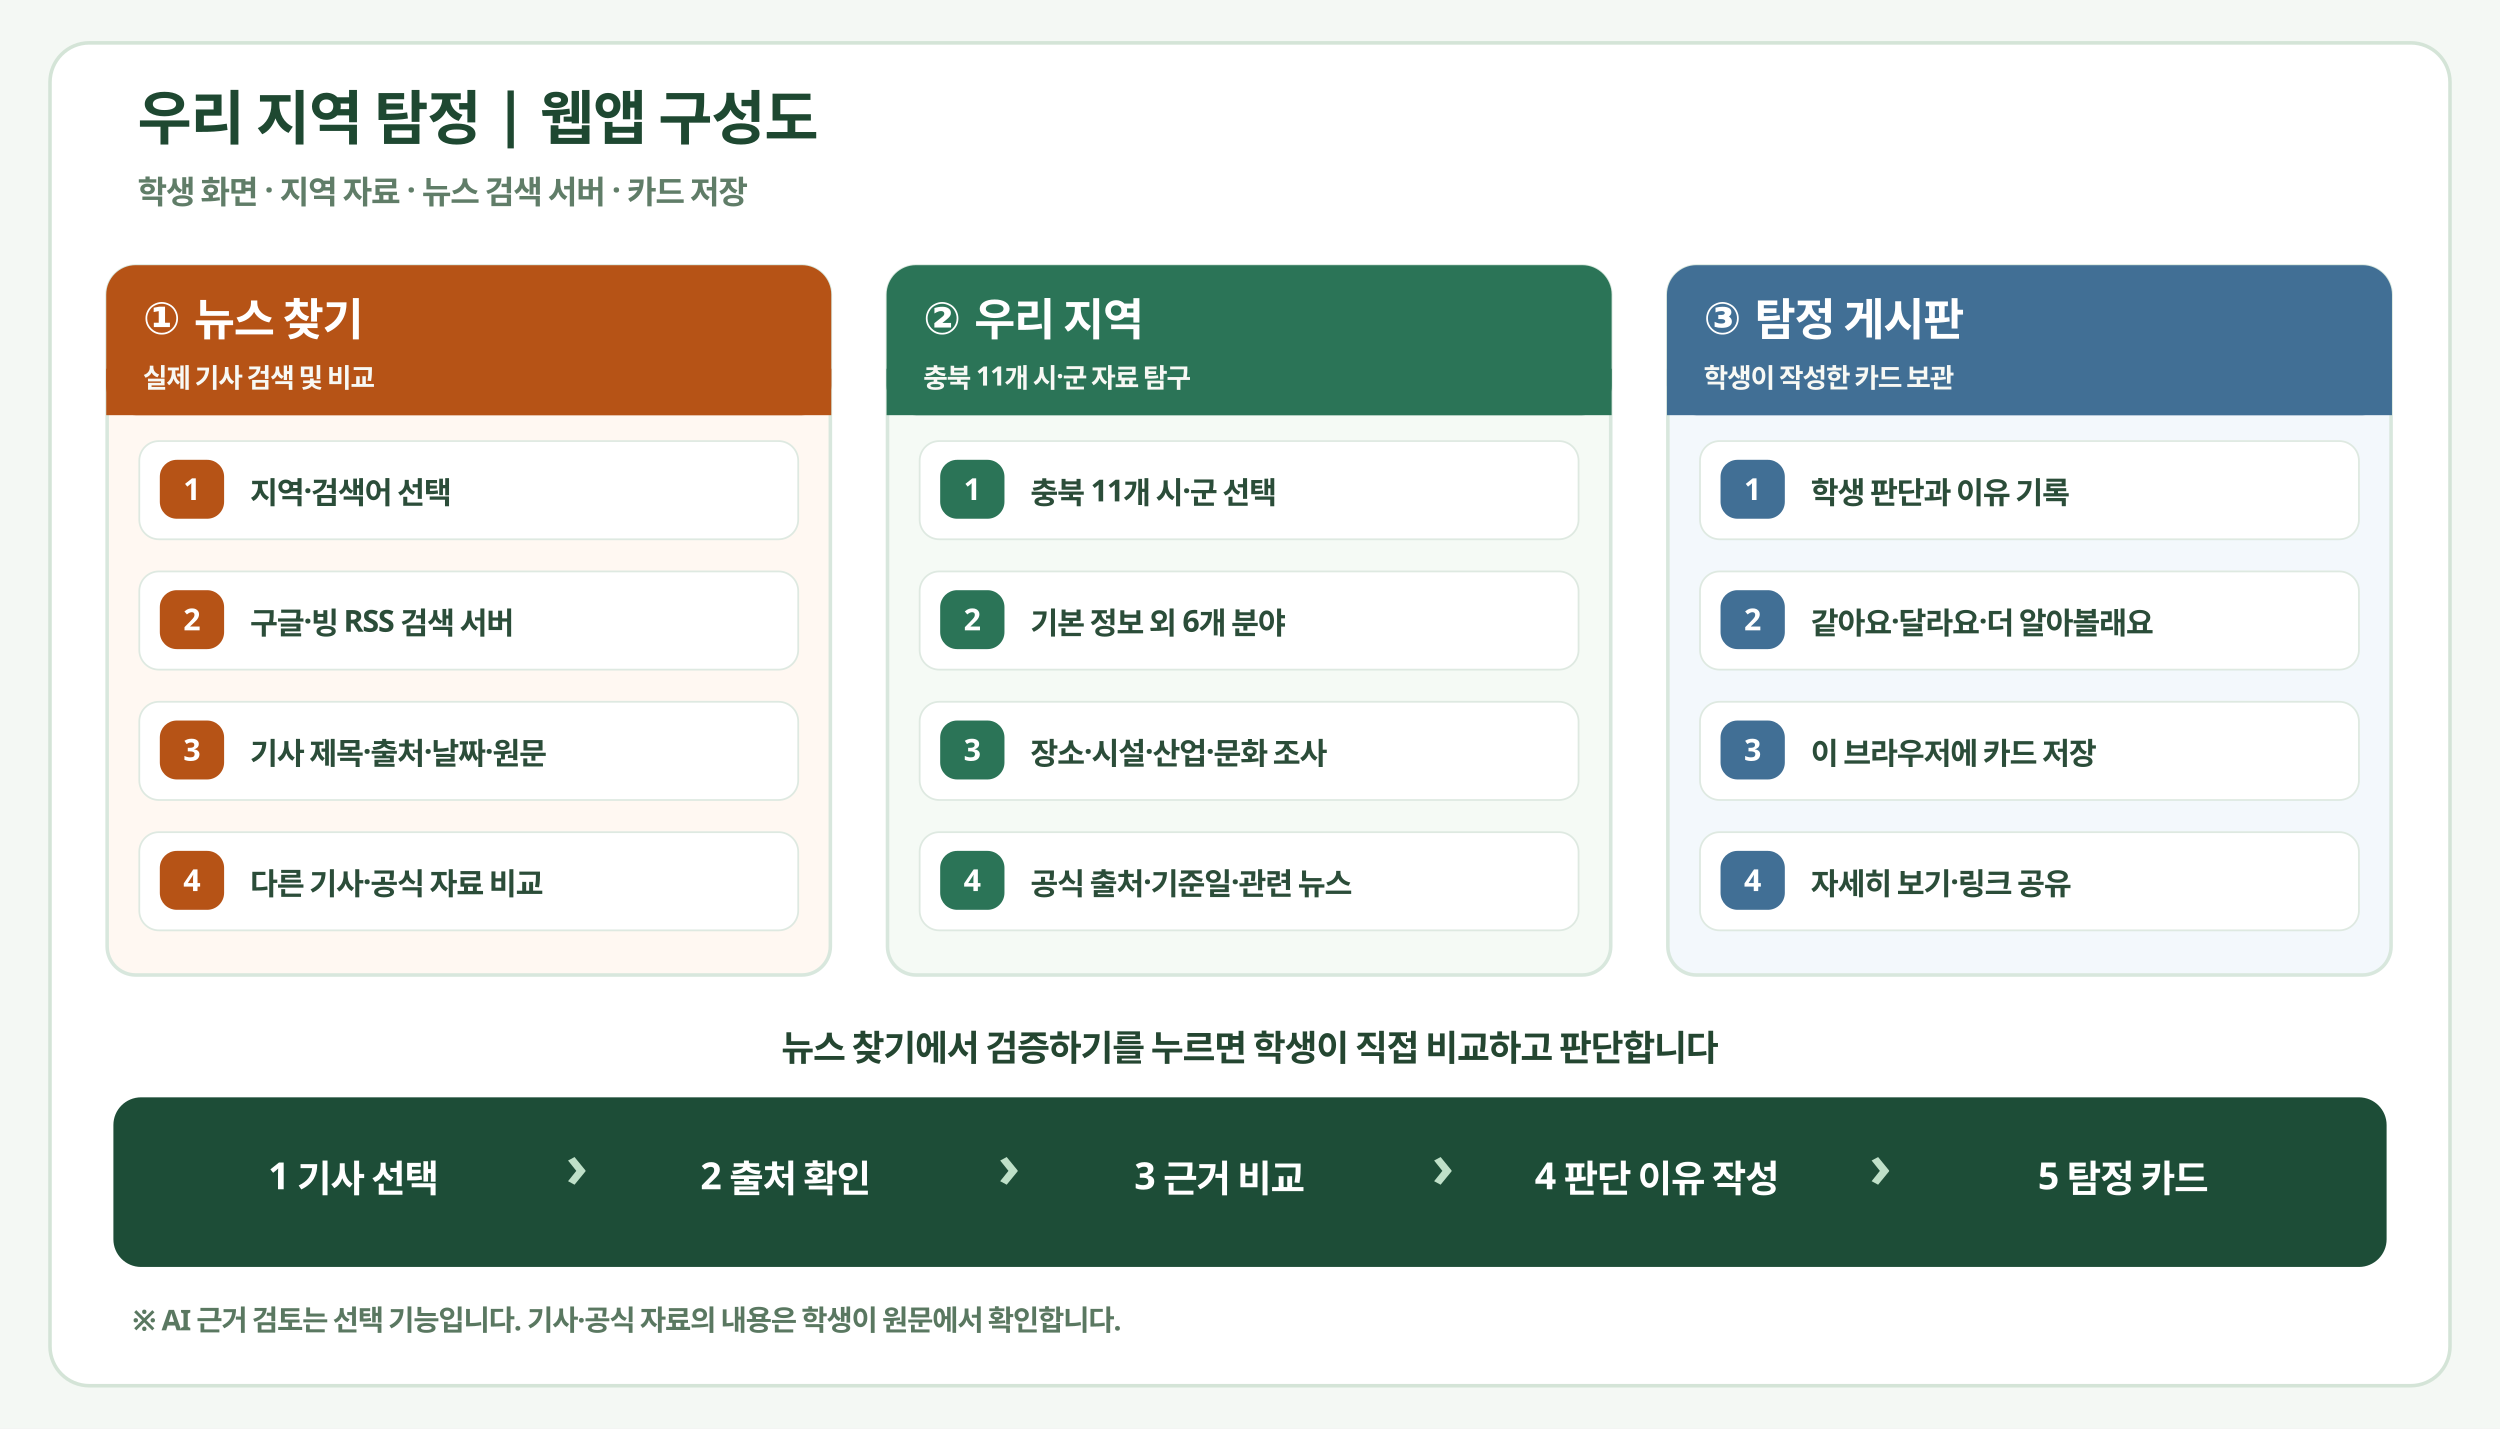
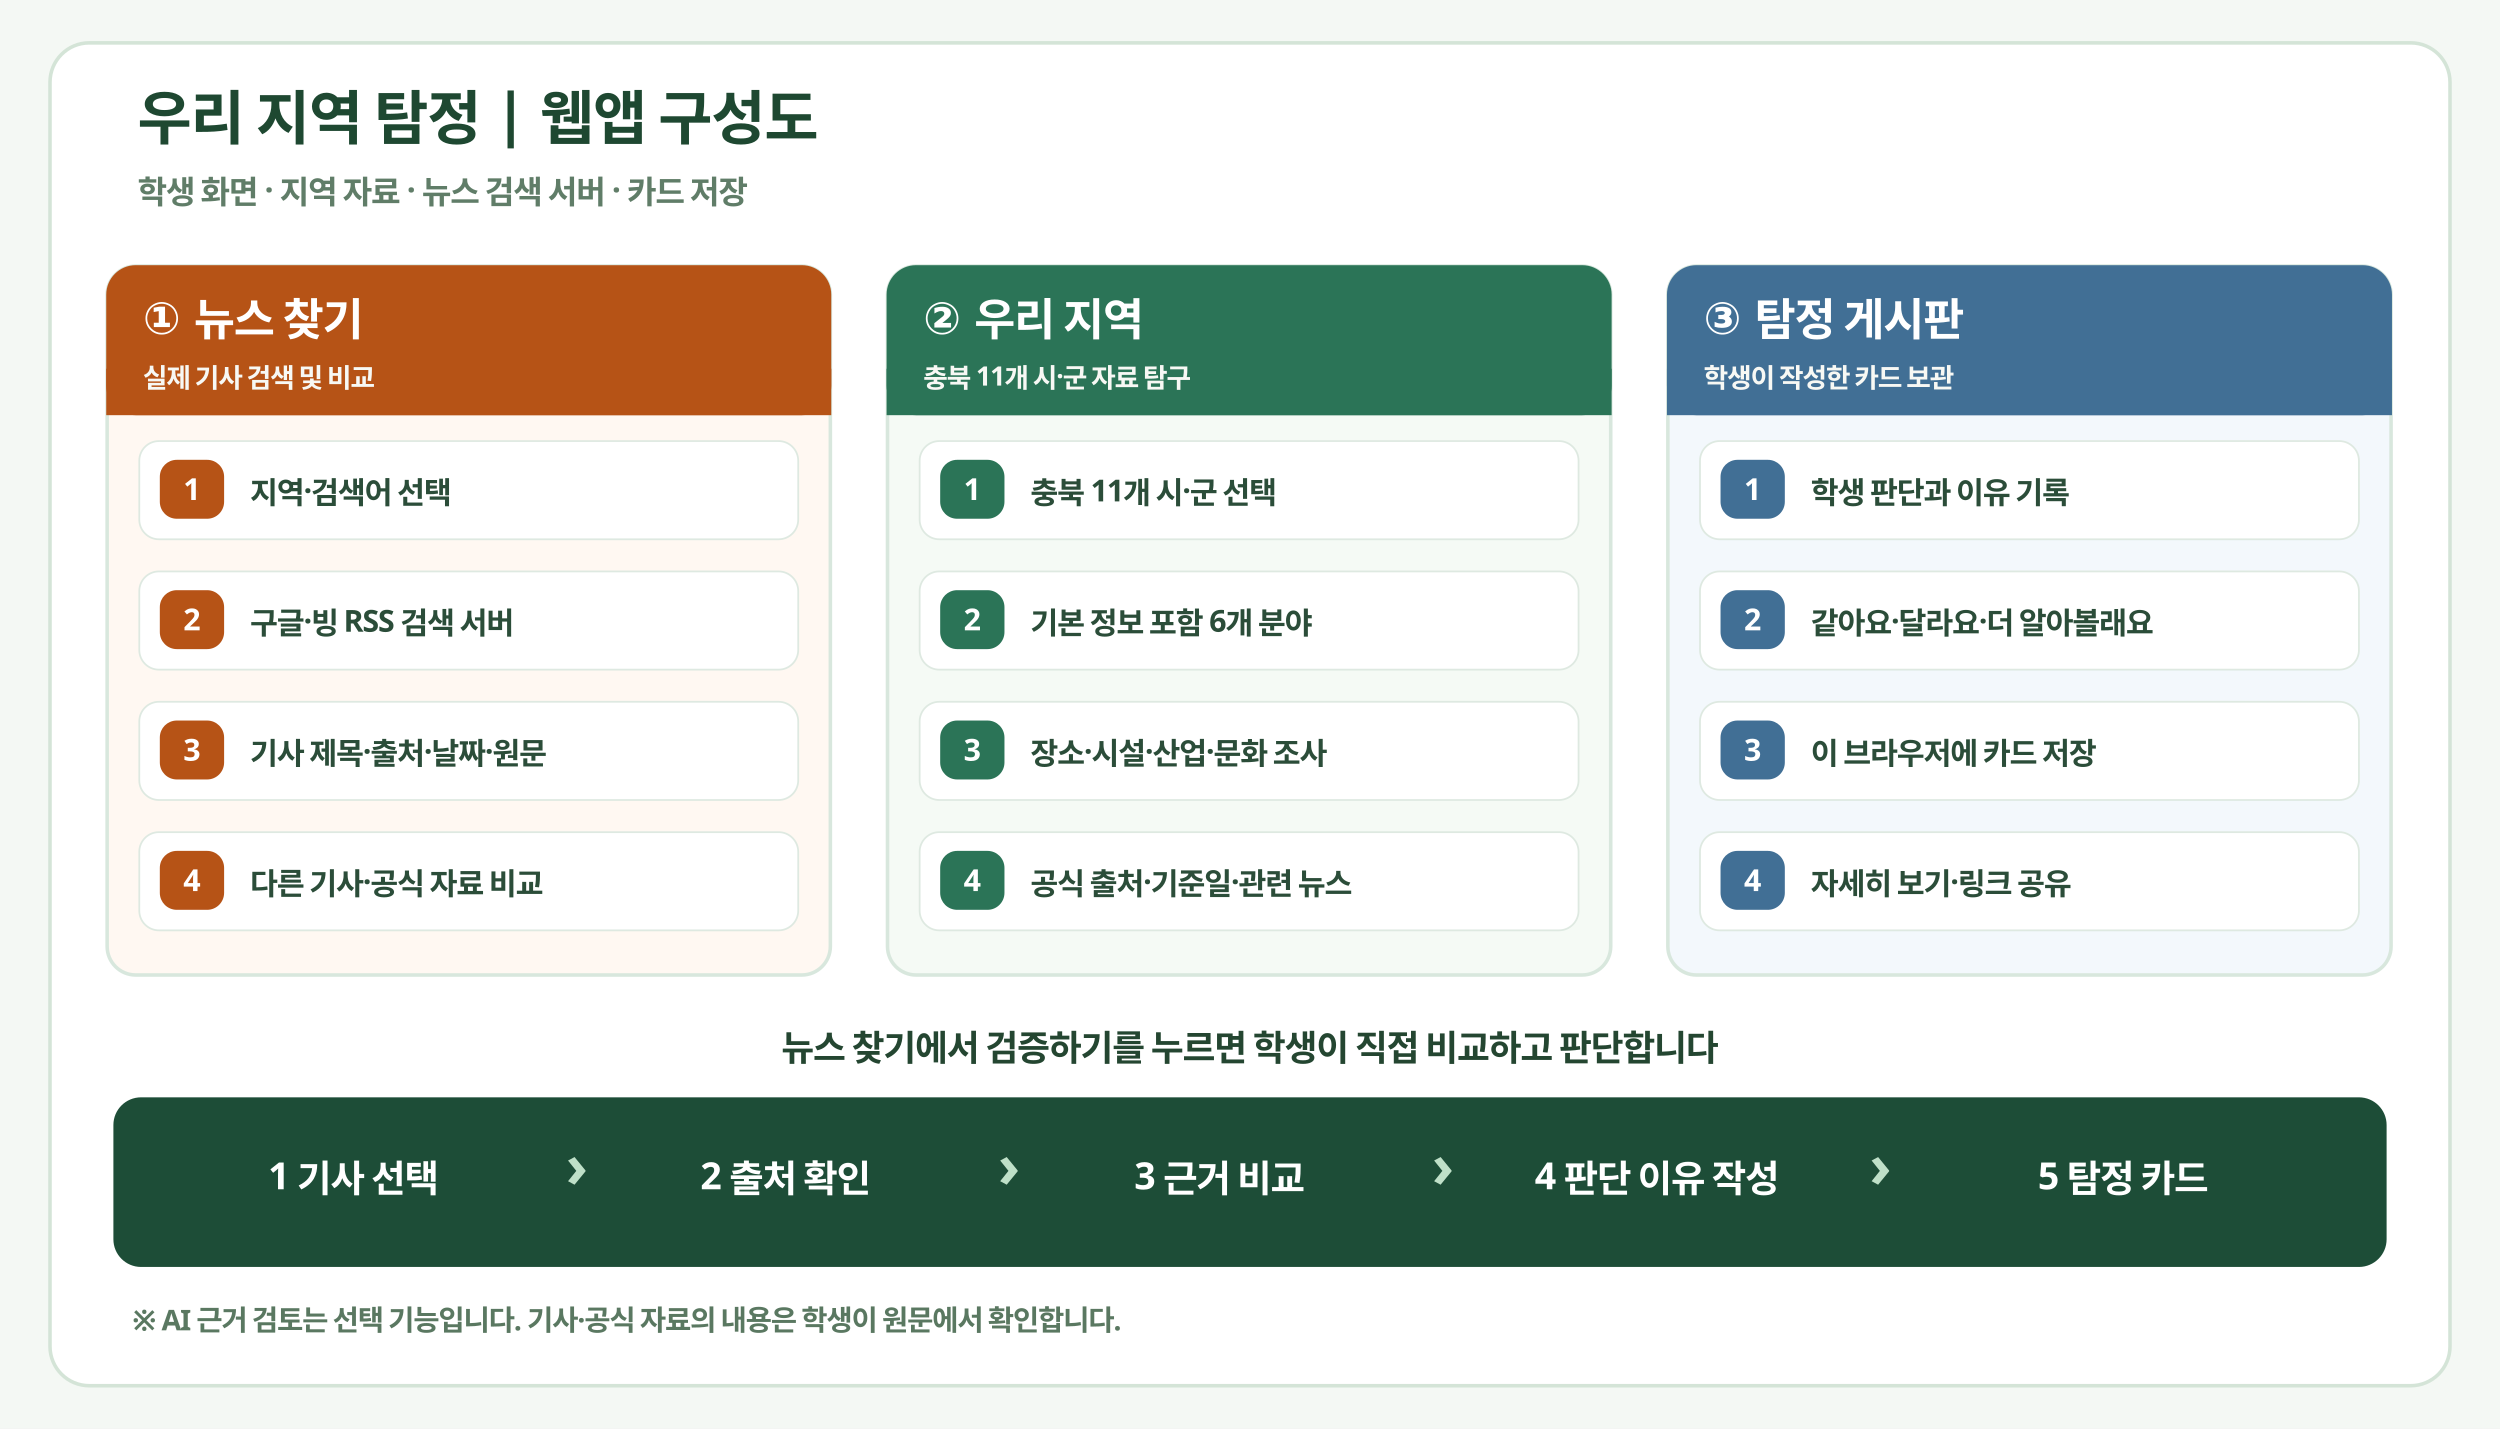
<svg xmlns="http://www.w3.org/2000/svg" width="1400" height="800" viewBox="0 0 1400 800" role="img" aria-label="우리 지역 탐정 웹앱 구조도. 뉴스 찾기, 우리 지역, 탐정 게시판의 세 메뉴와 기사 검증 및 저장 흐름을 설명한다">
  <style>text{font-family:Pretendard,"Apple SD Gothic Neo","Malgun Gothic",sans-serif;letter-spacing:-.65px}</style>
  <rect x="0" y="0" width="1400" height="800" rx="0" fill="#f4f8f4" stroke="none" stroke-width="1.5" />
  <rect x="28" y="24" width="1344" height="752" rx="22" fill="#fff" stroke="#d4e4d7" stroke-width="2" />
  <text x="77" y="78" font-size="33" fill="#1e4831" font-weight="900" text-anchor="start">우리 지역 탐정 | 웹앱 구성도</text>
  <text x="77" y="114" font-size="18" fill="#607d68" font-weight="600" text-anchor="start">학생 화면 · 지역 자료 · 뉴스 검색 서버 · 카드 저장</text>
  <rect x="60" y="149" width="405" height="397" rx="16" fill="#fff8f2" stroke="#d8e7dd" stroke-width="2" />
  <rect x="60" y="149" width="405" height="83" rx="16" fill="#b65316" stroke="#b65316" stroke-width="1" />
  <rect x="60" y="207" width="405" height="25" rx="0" fill="#b65316" stroke="#b65316" stroke-width="1" />
  <text x="80" y="187" font-size="25" fill="#fff" font-weight="900" text-anchor="start">① 뉴스 찾기</text>
  <text x="80" y="217" font-size="15" fill="#f7f8f4" font-weight="700" text-anchor="start">실제 기사 검색 및 비교</text>
  <rect x="78" y="247" width="369" height="55" rx="11" fill="#fff" stroke="#dee9e1" stroke-width="1" />
  <rect x="90" y="258" width="35" height="32" rx="9" fill="#b65316" stroke="#b65316" stroke-width="1" />
  <text x="107.5" y="280" font-size="17" fill="#fff" font-weight="850" text-anchor="middle">1</text>
  <text x="140" y="282" font-size="17" fill="#2b4d39" font-weight="770" text-anchor="start">지역·검색어 선택</text>
  <rect x="78" y="320" width="369" height="55" rx="11" fill="#fff" stroke="#dee9e1" stroke-width="1" />
  <rect x="90" y="331" width="35" height="32" rx="9" fill="#b65316" stroke="#b65316" stroke-width="1" />
  <text x="107.5" y="353" font-size="17" fill="#fff" font-weight="850" text-anchor="middle">2</text>
  <text x="140" y="355" font-size="17" fill="#2b4d39" font-weight="770" text-anchor="start">구글·빙 RSS 검색 서버</text>
  <rect x="78" y="393" width="369" height="55" rx="11" fill="#fff" stroke="#dee9e1" stroke-width="1" />
  <rect x="90" y="404" width="35" height="32" rx="9" fill="#b65316" stroke="#b65316" stroke-width="1" />
  <text x="107.5" y="426" font-size="17" fill="#fff" font-weight="850" text-anchor="middle">3</text>
  <text x="140" y="428" font-size="17" fill="#2b4d39" font-weight="770" text-anchor="start">기사 제목·출처·날짜·원문</text>
  <rect x="78" y="466" width="369" height="55" rx="11" fill="#fff" stroke="#dee9e1" stroke-width="1" />
  <rect x="90" y="477" width="35" height="32" rx="9" fill="#b65316" stroke="#b65316" stroke-width="1" />
  <text x="107.5" y="499" font-size="17" fill="#fff" font-weight="850" text-anchor="middle">4</text>
  <text x="140" y="501" font-size="17" fill="#2b4d39" font-weight="770" text-anchor="start">다른 기사·공식 자료 비교</text>
  <rect x="497" y="149" width="405" height="397" rx="16" fill="#f5faf5" stroke="#d8e7dd" stroke-width="2" />
  <rect x="497" y="149" width="405" height="83" rx="16" fill="#2b7457" stroke="#2b7457" stroke-width="1" />
  <rect x="497" y="207" width="405" height="25" rx="0" fill="#2b7457" stroke="#2b7457" stroke-width="1" />
  <text x="517" y="187" font-size="25" fill="#fff" font-weight="900" text-anchor="start">② 우리 지역</text>
  <text x="517" y="217" font-size="15" fill="#f7f8f4" font-weight="700" text-anchor="start">충북 11개 시·군 자료 탐구</text>
  <rect x="515" y="247" width="369" height="55" rx="11" fill="#fff" stroke="#dee9e1" stroke-width="1" />
  <rect x="527" y="258" width="35" height="32" rx="9" fill="#2b7457" stroke="#2b7457" stroke-width="1" />
  <text x="544.5" y="280" font-size="17" fill="#fff" font-weight="850" text-anchor="middle">1</text>
  <text x="577" y="282" font-size="17" fill="#2b4d39" font-weight="770" text-anchor="start">충북 11개 시·군 선택</text>
  <rect x="515" y="320" width="369" height="55" rx="11" fill="#fff" stroke="#dee9e1" stroke-width="1" />
  <rect x="527" y="331" width="35" height="32" rx="9" fill="#2b7457" stroke="#2b7457" stroke-width="1" />
  <text x="544.5" y="353" font-size="17" fill="#fff" font-weight="850" text-anchor="middle">2</text>
-   <text x="577" y="355" font-size="17" fill="#2b4d39" font-weight="770" text-anchor="start">기본 정보 외 6개 분야</text>
+   <text x="577" y="355" font-size="17" fill="#2b4d39" font-weight="770" text-anchor="start">기본 정보 포함 6개 분야</text>
  <rect x="515" y="393" width="369" height="55" rx="11" fill="#fff" stroke="#dee9e1" stroke-width="1" />
  <rect x="527" y="404" width="35" height="32" rx="9" fill="#2b7457" stroke="#2b7457" stroke-width="1" />
  <text x="544.5" y="426" font-size="17" fill="#fff" font-weight="850" text-anchor="middle">3</text>
  <text x="577" y="428" font-size="17" fill="#2b4d39" font-weight="770" text-anchor="start">장소·시설·산업·문화 조사</text>
  <rect x="515" y="466" width="369" height="55" rx="11" fill="#fff" stroke="#dee9e1" stroke-width="1" />
  <rect x="527" y="477" width="35" height="32" rx="9" fill="#2b7457" stroke="#2b7457" stroke-width="1" />
  <text x="544.5" y="499" font-size="17" fill="#fff" font-weight="850" text-anchor="middle">4</text>
  <text x="577" y="501" font-size="17" fill="#2b4d39" font-weight="770" text-anchor="start">공식 출처·기준일·관련 뉴스</text>
  <rect x="934" y="149" width="405" height="397" rx="16" fill="#f3f8fc" stroke="#d8e7dd" stroke-width="2" />
  <rect x="934" y="149" width="405" height="83" rx="16" fill="#416f95" stroke="#416f95" stroke-width="1" />
  <rect x="934" y="207" width="405" height="25" rx="0" fill="#416f95" stroke="#416f95" stroke-width="1" />
  <text x="954" y="187" font-size="25" fill="#fff" font-weight="900" text-anchor="start">③ 탐정 게시판</text>
  <text x="954" y="217" font-size="15" fill="#f7f8f4" font-weight="700" text-anchor="start">학생이 작성한 카드 보관</text>
  <rect x="952" y="247" width="369" height="55" rx="11" fill="#fff" stroke="#dee9e1" stroke-width="1" />
  <rect x="964" y="258" width="35" height="32" rx="9" fill="#416f95" stroke="#416f95" stroke-width="1" />
  <text x="981.5" y="280" font-size="17" fill="#fff" font-weight="850" text-anchor="middle">1</text>
  <text x="1014" y="282" font-size="17" fill="#2b4d39" font-weight="770" text-anchor="start">학생 판단과 이유 기록</text>
  <rect x="952" y="320" width="369" height="55" rx="11" fill="#fff" stroke="#dee9e1" stroke-width="1" />
  <rect x="964" y="331" width="35" height="32" rx="9" fill="#416f95" stroke="#416f95" stroke-width="1" />
  <text x="981.5" y="353" font-size="17" fill="#fff" font-weight="850" text-anchor="middle">2</text>
  <text x="1014" y="355" font-size="17" fill="#2b4d39" font-weight="770" text-anchor="start">같아요·달라요·더 알아볼래요</text>
  <rect x="952" y="393" width="369" height="55" rx="11" fill="#fff" stroke="#dee9e1" stroke-width="1" />
  <rect x="964" y="404" width="35" height="32" rx="9" fill="#416f95" stroke="#416f95" stroke-width="1" />
  <text x="981.5" y="426" font-size="17" fill="#fff" font-weight="850" text-anchor="middle">3</text>
  <text x="1014" y="428" font-size="17" fill="#2b4d39" font-weight="770" text-anchor="start">이 브라우저에 카드 저장</text>
  <rect x="952" y="466" width="369" height="55" rx="11" fill="#fff" stroke="#dee9e1" stroke-width="1" />
  <rect x="964" y="477" width="35" height="32" rx="9" fill="#416f95" stroke="#416f95" stroke-width="1" />
  <text x="981.5" y="499" font-size="17" fill="#fff" font-weight="850" text-anchor="middle">4</text>
  <text x="1014" y="501" font-size="17" fill="#2b4d39" font-weight="770" text-anchor="start">자세히 보기·링크 공유</text>
  <text x="700" y="594" font-size="20" fill="#244631" font-weight="750" text-anchor="middle">뉴스 찾기에서 검증하기를 누르면 학생이 직접 비교하고 판단합니다</text>
  <rect x="64" y="615" width="1272" height="94" rx="15" fill="#1d4d37" stroke="#1d4d37" stroke-width="1" />
  <text x="198" y="666" font-size="21" fill="#fff" font-weight="850" text-anchor="middle">1  기사 선택</text>
  <text x="323" y="665" font-size="34" fill="#bfe0c8" font-weight="900" text-anchor="middle">›</text>
  <text x="440" y="666" font-size="21" fill="#fff" font-weight="850" text-anchor="middle">2  출처 확인</text>
  <text x="565" y="665" font-size="34" fill="#bfe0c8" font-weight="900" text-anchor="middle">›</text>
  <text x="683" y="666" font-size="21" fill="#fff" font-weight="850" text-anchor="middle">3  근거 비교</text>
  <text x="808" y="665" font-size="34" fill="#bfe0c8" font-weight="900" text-anchor="middle">›</text>
  <text x="928" y="666" font-size="21" fill="#fff" font-weight="850" text-anchor="middle">4  판단 이유 작성</text>
  <text x="1053" y="665" font-size="34" fill="#bfe0c8" font-weight="900" text-anchor="middle">›</text>
  <text x="1189" y="666" font-size="21" fill="#fff" font-weight="850" text-anchor="middle">5  탐정 카드</text>
  <text x="74" y="745" font-size="16" fill="#5a7861" font-weight="580" text-anchor="start">※ AI 근거 검토는 선택 기능입니다. 기사·공식 자료의 내용은 학생이 원문에서 확인합니다.</text>
</svg>
